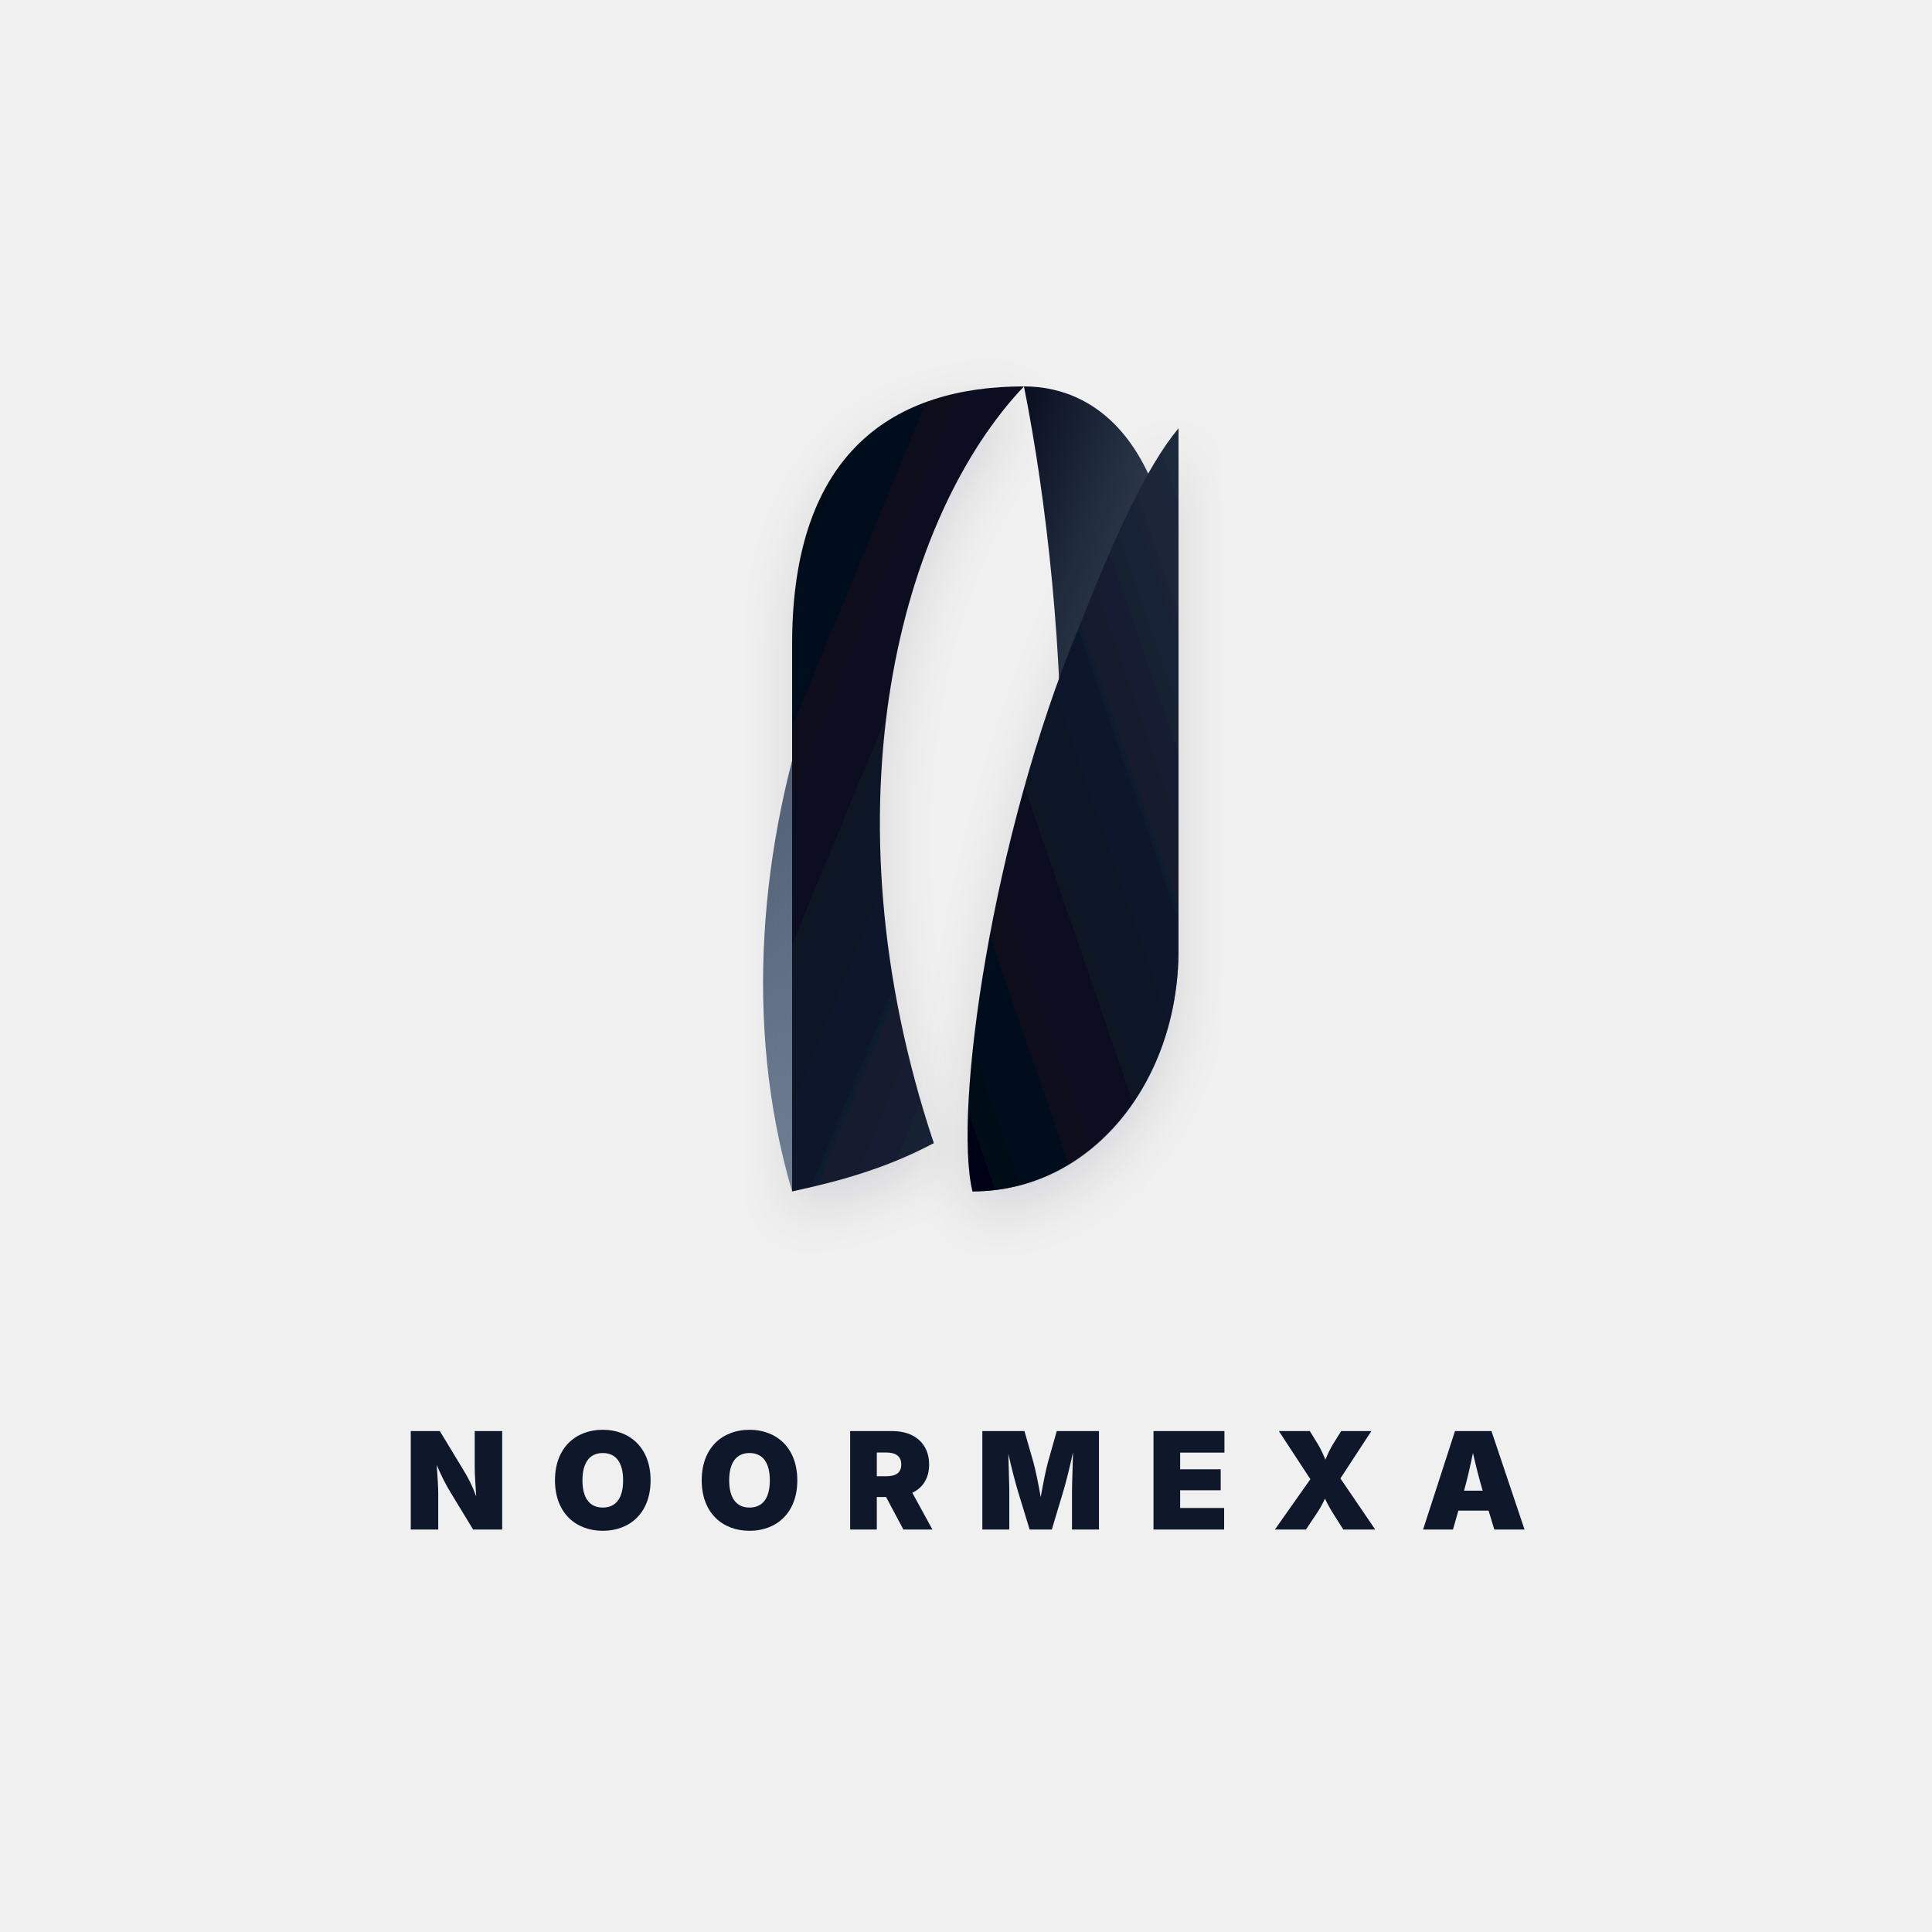
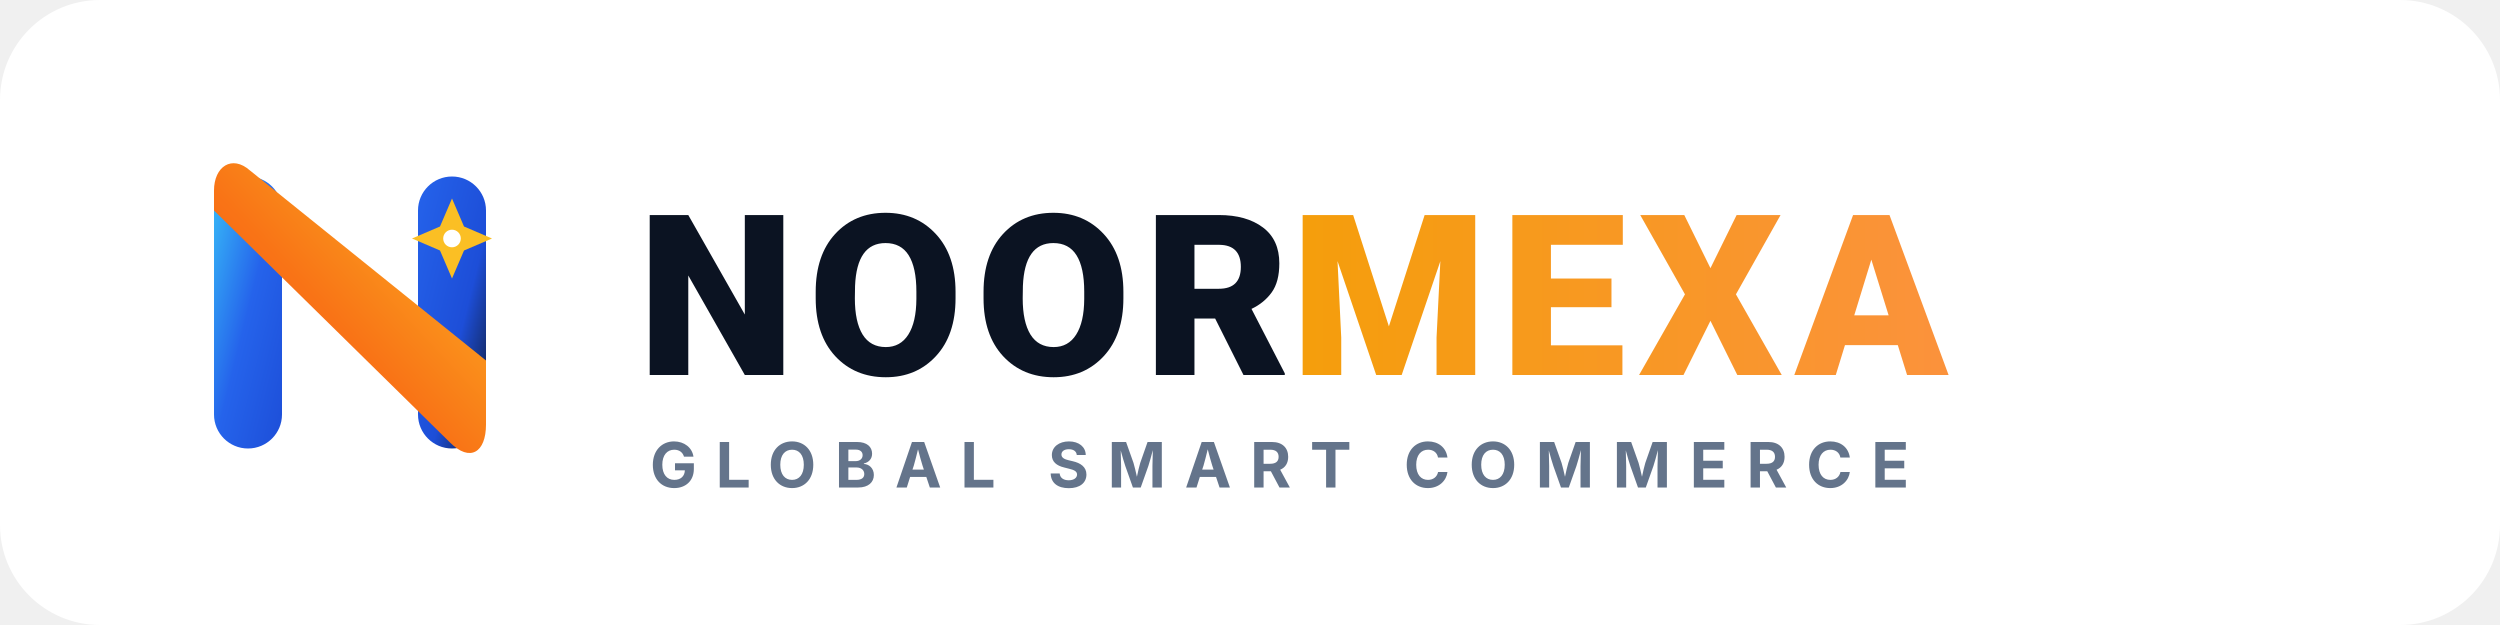
- <svg xmlns="http://www.w3.org/2000/svg" viewBox="0 0 600 600" width="600" height="600" fill="none" shape-rendering="geometricPrecision" text-rendering="geometricPrecision">
+ <svg xmlns="http://www.w3.org/2000/svg" viewBox="0 0 400 100" width="800" height="200" fill="none" shape-rendering="geometricPrecision">
  <defs>
-     <linearGradient id="nmx_light_front_left" x1="20%" y1="0%" x2="90%" y2="100%">
-       <stop offset="0%" stop-color="#020617" />
-       <stop offset="55%" stop-color="#0F172A" />
-       <stop offset="100%" stop-color="#1E293B" />
+     <linearGradient id="l_p1" x1="0%" y1="0%" x2="100%" y2="100%">
+       <stop offset="0%" stop-color="#38BDF8" />
+       <stop offset="50%" stop-color="#2563EB" />
+       <stop offset="100%" stop-color="#1D4ED8" />
    </linearGradient>
-     <linearGradient id="nmx_light_front_right" x1="10%" y1="100%" x2="90%" y2="0%">
-       <stop offset="0%" stop-color="#020617" />
-       <stop offset="60%" stop-color="#0F172A" />
-       <stop offset="100%" stop-color="#1E293B" />
+     <linearGradient id="l_p2" x1="0%" y1="100%" x2="100%" y2="0%">
+       <stop offset="0%" stop-color="#EA580C" />
+       <stop offset="45%" stop-color="#F97316" />
+       <stop offset="100%" stop-color="#FBBF24" />
    </linearGradient>
-     <linearGradient id="nmx_light_shadow_left" x1="0%" y1="0%" x2="100%" y2="100%">
-       <stop offset="0%" stop-color="#334155" />
-       <stop offset="40%" stop-color="#64748B" />
-       <stop offset="80%" stop-color="#94A3B8" />
-       <stop offset="100%" stop-color="#CBD5E1" />
+     <linearGradient id="l_p3" x1="0%" y1="0%" x2="100%" y2="100%">
+       <stop offset="0%" stop-color="#2563EB" />
+       <stop offset="60%" stop-color="#1D4ED8" />
+       <stop offset="100%" stop-color="#0F172A" />
    </linearGradient>
-     <linearGradient id="nmx_light_shadow_right" x1="10%" y1="0%" x2="90%" y2="100%">
-       <stop offset="0%" stop-color="#020617" />
-       <stop offset="30%" stop-color="#1E293B" />
-       <stop offset="70%" stop-color="#475569" />
-       <stop offset="100%" stop-color="#94A3B8" />
+     <linearGradient id="mexa_grad" x1="0%" y1="0%" x2="100%" y2="0%">
+       <stop offset="0%" stop-color="#F97316" />
+       <stop offset="50%" stop-color="#F59E0B" />
+       <stop offset="100%" stop-color="#FB923C" />
    </linearGradient>
-     <filter id="nmx_light_drop" x="-20%" y="-20%" width="140%" height="140%">
-       <feDropShadow dx="0" dy="6" stdDeviation="8" flood-color="#0F172A" flood-opacity="0.12" />
-     </filter>
  </defs>
-   <g id="noormexa-ribbon-symbol" transform="translate(50, 25)">
-     <path d="M 268 95           C 235 125 195 210 240 330           C 228 335 214 340 196 345           C 165 240 220 120 268 95 Z" fill="url(#nmx_light_shadow_left)" />
-     <path d="M 196 345           L 196 175           C 196 115 228 95 268 95           C 230 135 205 225 240 330           C 225 338 210 342 196 345 Z" fill="url(#nmx_light_front_left)" filter="url(#nmx_light_drop)" />
-     <path d="M 268 95           C 292 95 316 115 316 175           L 316 270           C 316 310 290 345 252 345           C 290 290 282 165 268 95 Z" fill="url(#nmx_light_shadow_right)" />
-     <path d="M 252 345           C 246 320 258 235 285 170           C 296 142 306 120 316 108           C 316 148 316 230 316 270           C 316 312 288 345 252 345 Z" fill="url(#nmx_light_front_right)" filter="url(#nmx_light_drop)" />
+   <rect width="400" height="100" rx="16" fill="#FFFFFF" />
+   <g transform="translate(24, 18) scale(0.64)">
+     <rect x="16" y="16" width="17" height="68" rx="8.5" fill="url(#l_p1)" />
+     <rect x="67" y="16" width="17" height="68" rx="8.5" fill="url(#l_p3)" />
+     <path d="M 16,24.5 L 75,82.5 C 80,87.5 84,85 84,78 L 84,62 L 25,14.5 C 20.5,10.5 16,13.5 16,19.5 Z" fill="url(#l_p2)" />
+     <path d="M 75.5,21.5 L 78.5,28.5 L 85.5,31.5 L 78.5,34.5 L 75.5,41.5 L 72.5,34.5 L 65.5,31.5 L 72.5,28.5 Z" fill="#FBBF24" />
+     <circle cx="75.5" cy="31.5" r="2.2" fill="#FFFFFF" />
  </g>
-   <text x="300" y="475" text-anchor="middle" fill="#0F172A" font-family="system-ui, -apple-system, 'Montserrat', 'Inter', 'Segoe UI', Arial, sans-serif" font-size="42" font-weight="900" letter-spacing="13px">NOORMEXA</text>
+   <g transform="translate(102, 60)">
+     <text font-family="system-ui, -apple-system, BlinkMacSystemFont, 'Segoe UI', Roboto, sans-serif" font-size="36" font-weight="900" letter-spacing="2" fill="#0B1322">NOOR<tspan fill="url(#mexa_grad)">MEXA</tspan>
+     </text>
+     <text x="2" y="18" font-family="system-ui, -apple-system, sans-serif" font-size="10" font-weight="700" letter-spacing="3" fill="#64748B">GLOBAL SMART COMMERCE</text>
+   </g>
</svg>
